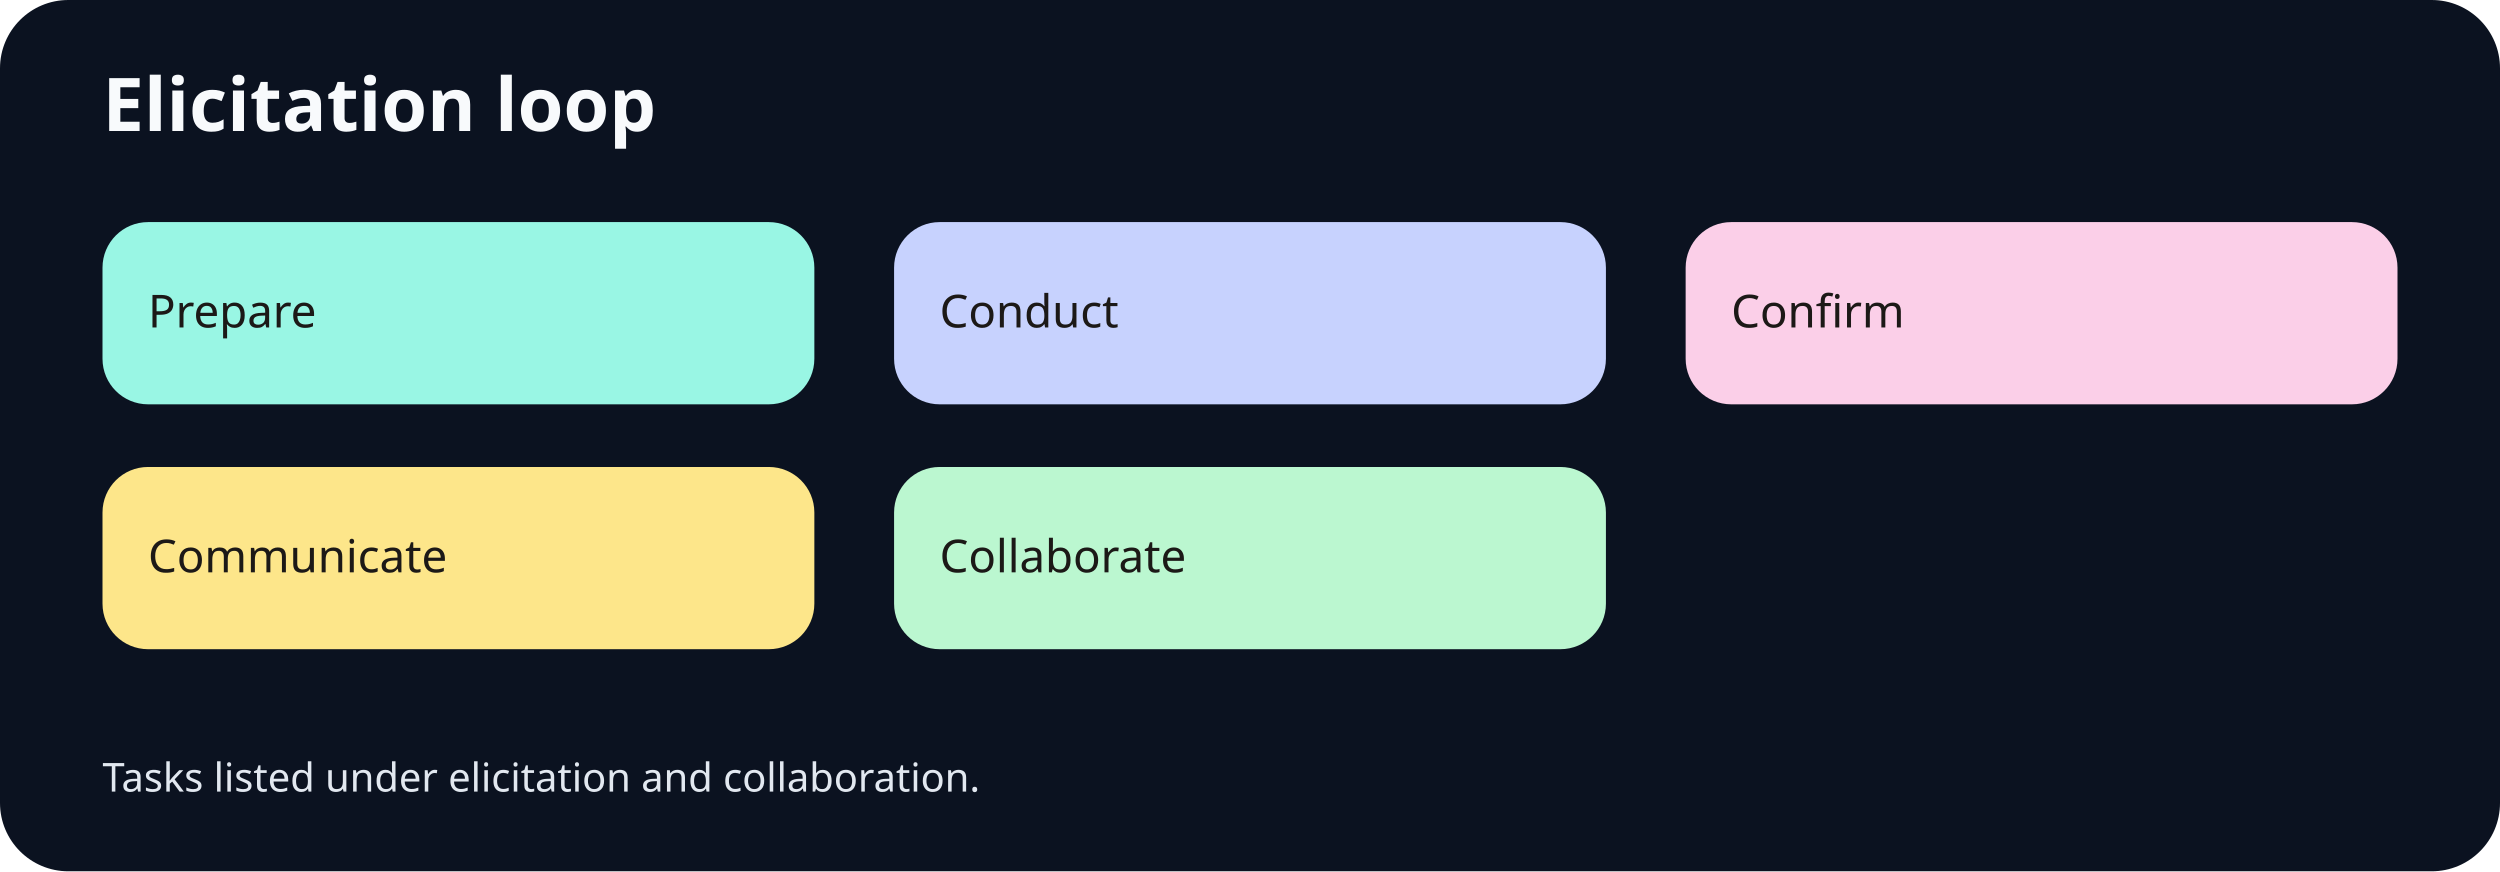
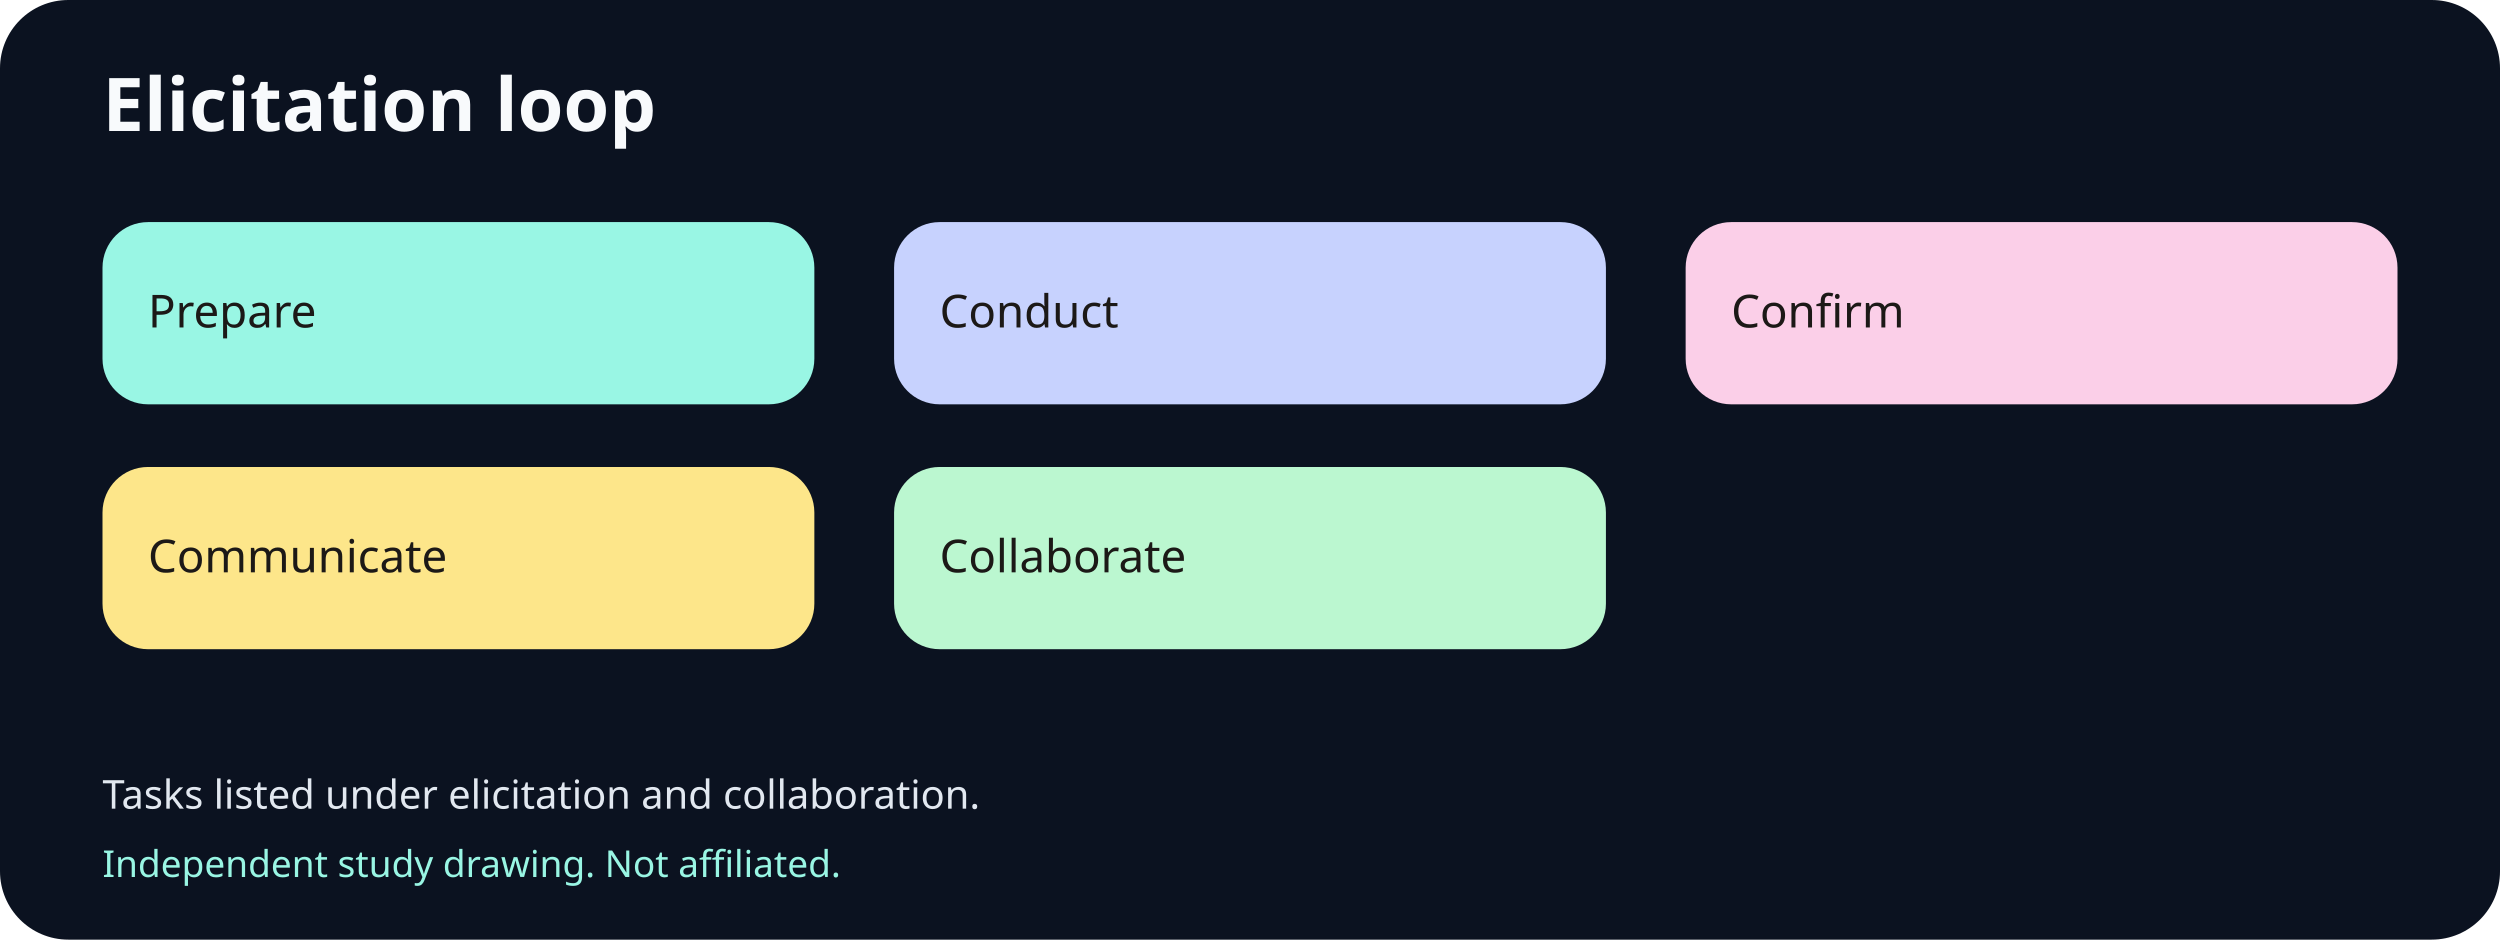
- <svg xmlns="http://www.w3.org/2000/svg" viewBox="0 0 878 306" role="img">
+ <svg xmlns="http://www.w3.org/2000/svg" viewBox="0 0 878 330" role="img">
  <style>
@keyframes baPulse { 50% { opacity: 0.78 } }
.ba-box { animation: baPulse 2.8s ease-in-out infinite; transform-box: fill-box; transform-origin: center; }
@media (prefers-reduced-motion: reduce) { .ba-box { animation: none } }
</style>
  <rect width="100%" height="100%" rx="24" fill="#0b1220" />
  <text x="36" y="46" fill="#f8fafc" font-family="Segoe UI, sans-serif" font-size="26" font-weight="700">Elicitation loop</text>
  <rect class="ba-box" x="36" y="78" width="250" height="64" rx="16" fill="#99f6e4" />
  <text x="52" y="115.0" fill="#1c1917" font-family="Segoe UI, sans-serif" font-size="16">Prepare</text>
  <rect class="ba-box" x="314" y="78" width="250" height="64" rx="16" fill="#c7d2fe" />
  <text x="330" y="115.0" fill="#1c1917" font-family="Segoe UI, sans-serif" font-size="16">Conduct</text>
  <rect class="ba-box" x="592" y="78" width="250" height="64" rx="16" fill="#fbcfe8" />
  <text x="608" y="115.0" fill="#1c1917" font-family="Segoe UI, sans-serif" font-size="16">Confirm</text>
  <rect class="ba-box" x="36" y="164" width="250" height="64" rx="16" fill="#fde68a" />
  <text x="52" y="201.0" fill="#1c1917" font-family="Segoe UI, sans-serif" font-size="16">Communicate</text>
  <rect class="ba-box" x="314" y="164" width="250" height="64" rx="16" fill="#bbf7d0" />
  <text x="330" y="201.0" fill="#1c1917" font-family="Segoe UI, sans-serif" font-size="16">Collaborate</text>
-   <text x="36" y="278" fill="#e2e8f0" font-family="Segoe UI, sans-serif" font-size="14">Tasks listed under elicitation and collaboration.</text>
+   <text x="36" y="284" fill="#e2e8f0" font-family="Segoe UI, sans-serif" font-size="14">Tasks listed under elicitation and collaboration.</text>
+   <text x="36" y="308" fill="#99f6e4" font-family="Segoe UI, sans-serif" font-size="13">Independent study drawing. Not affiliated.</text>
</svg>
